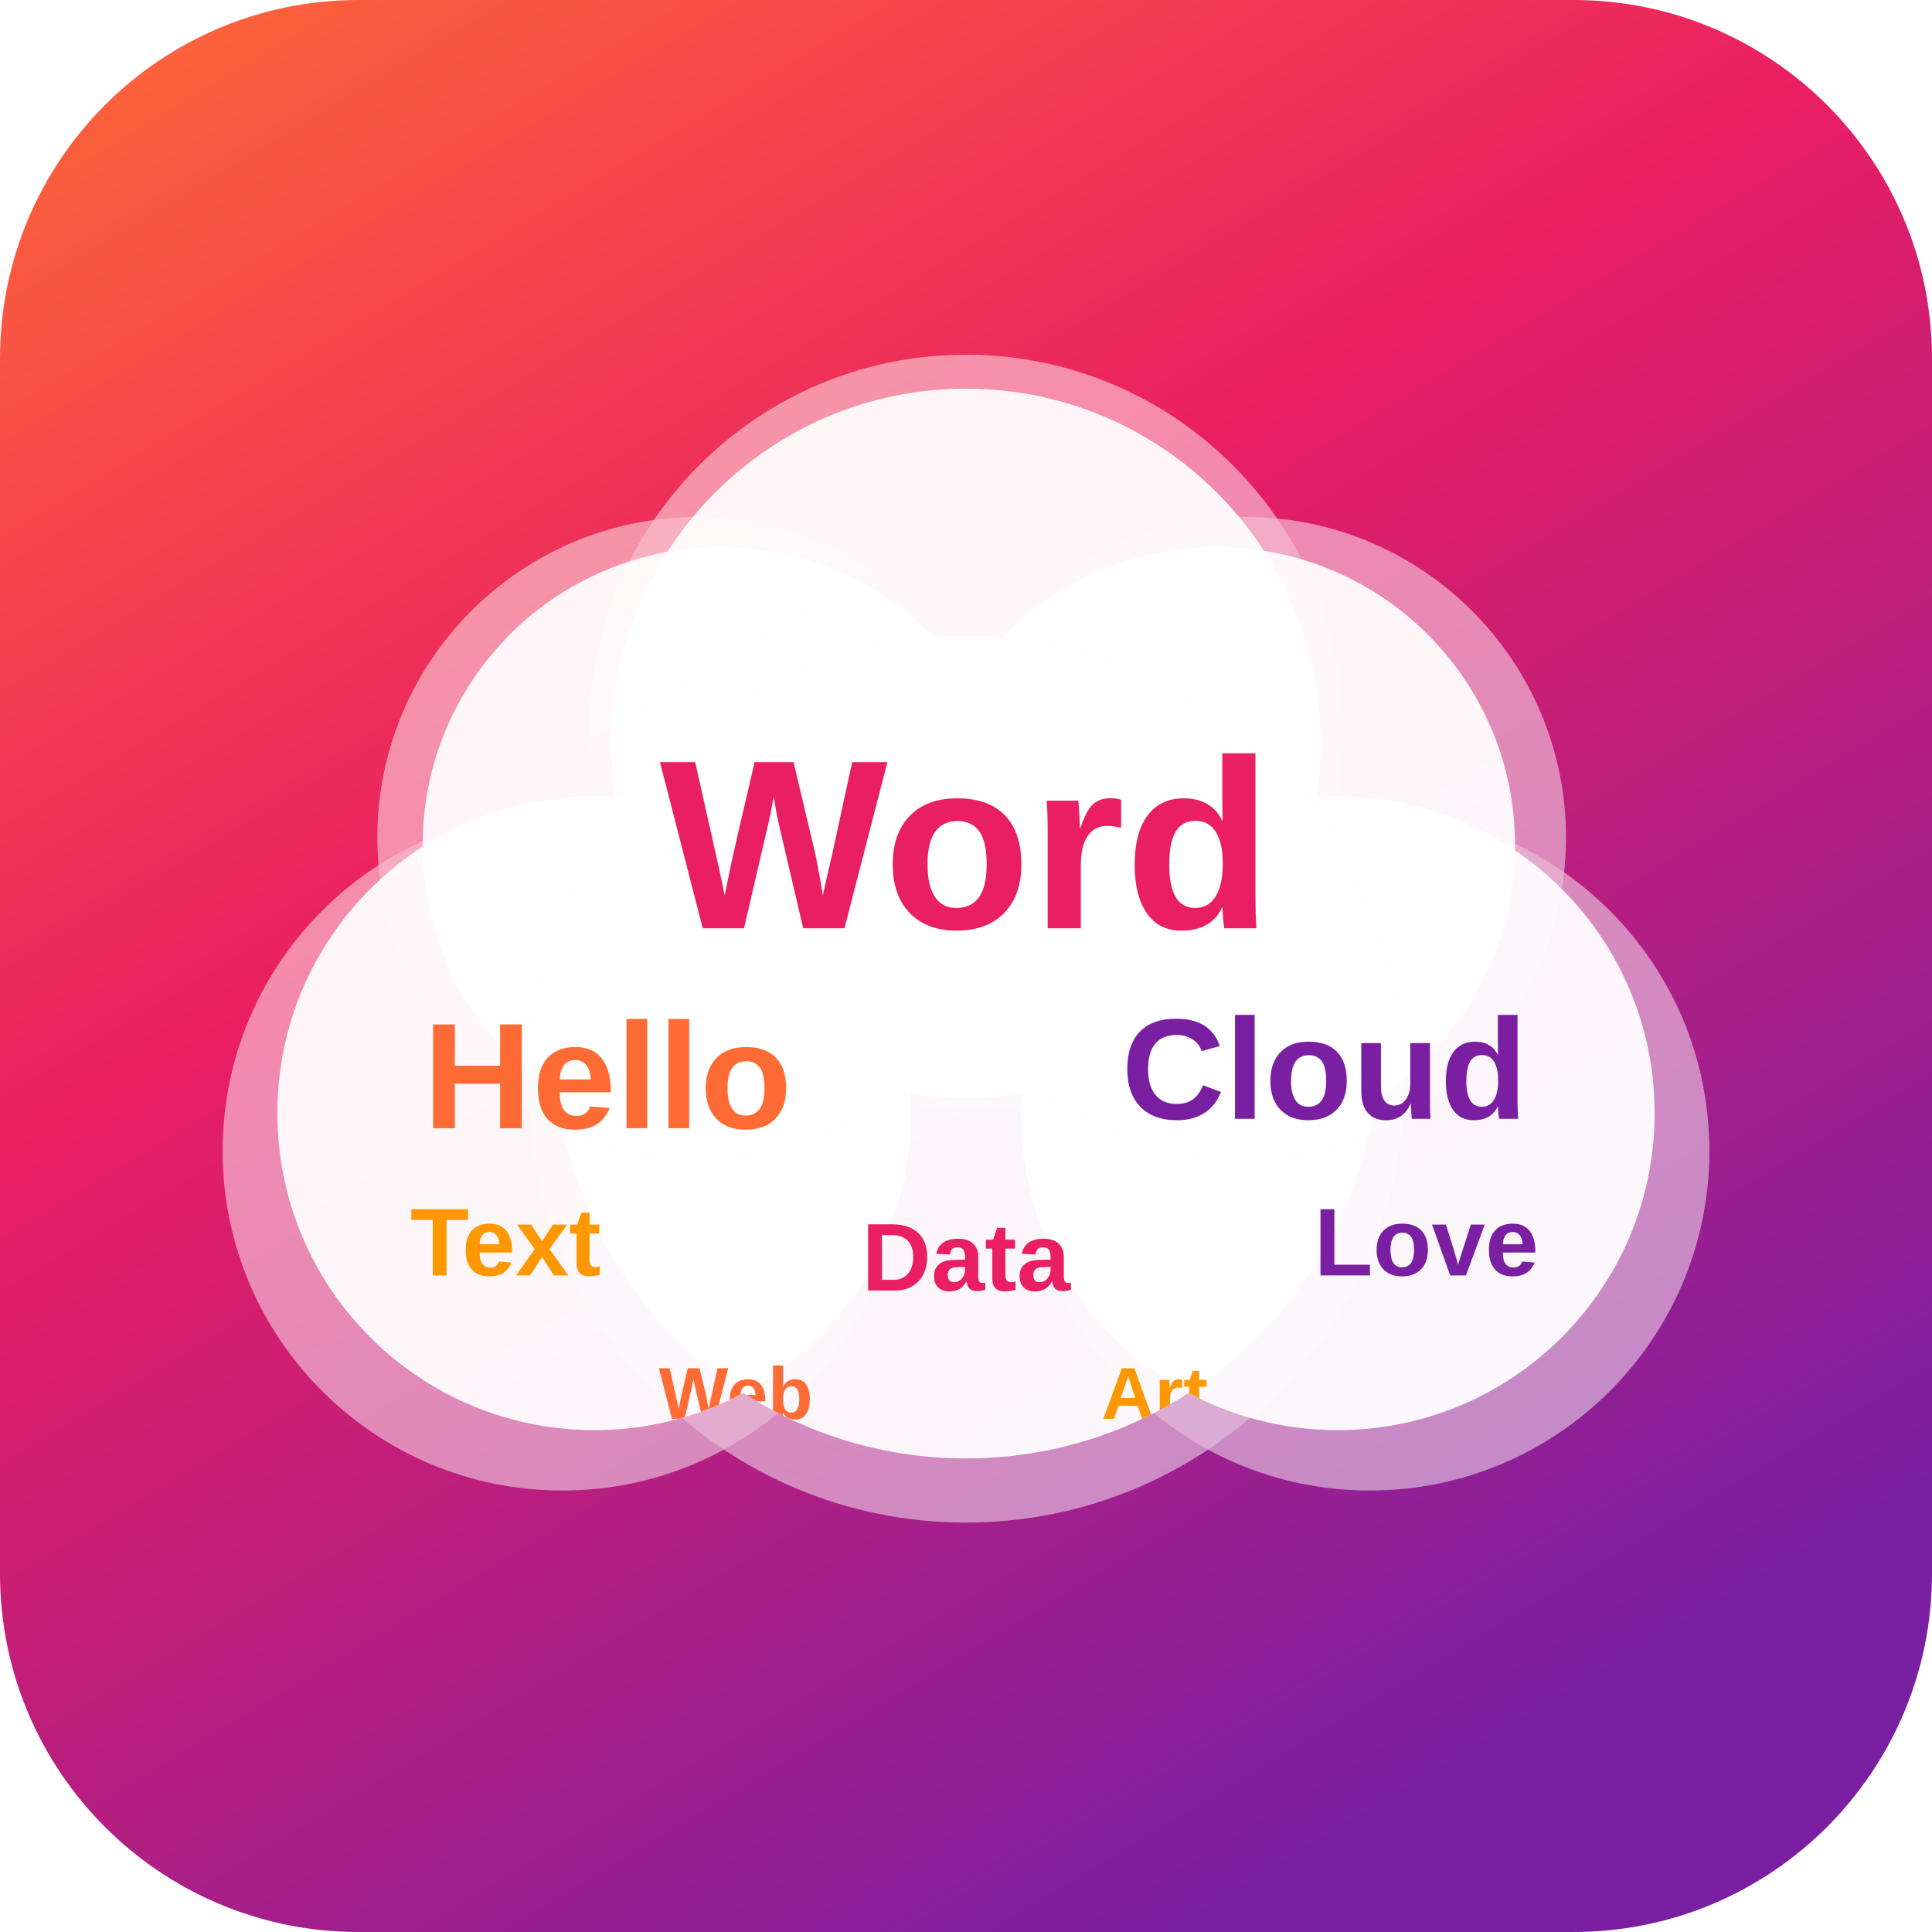
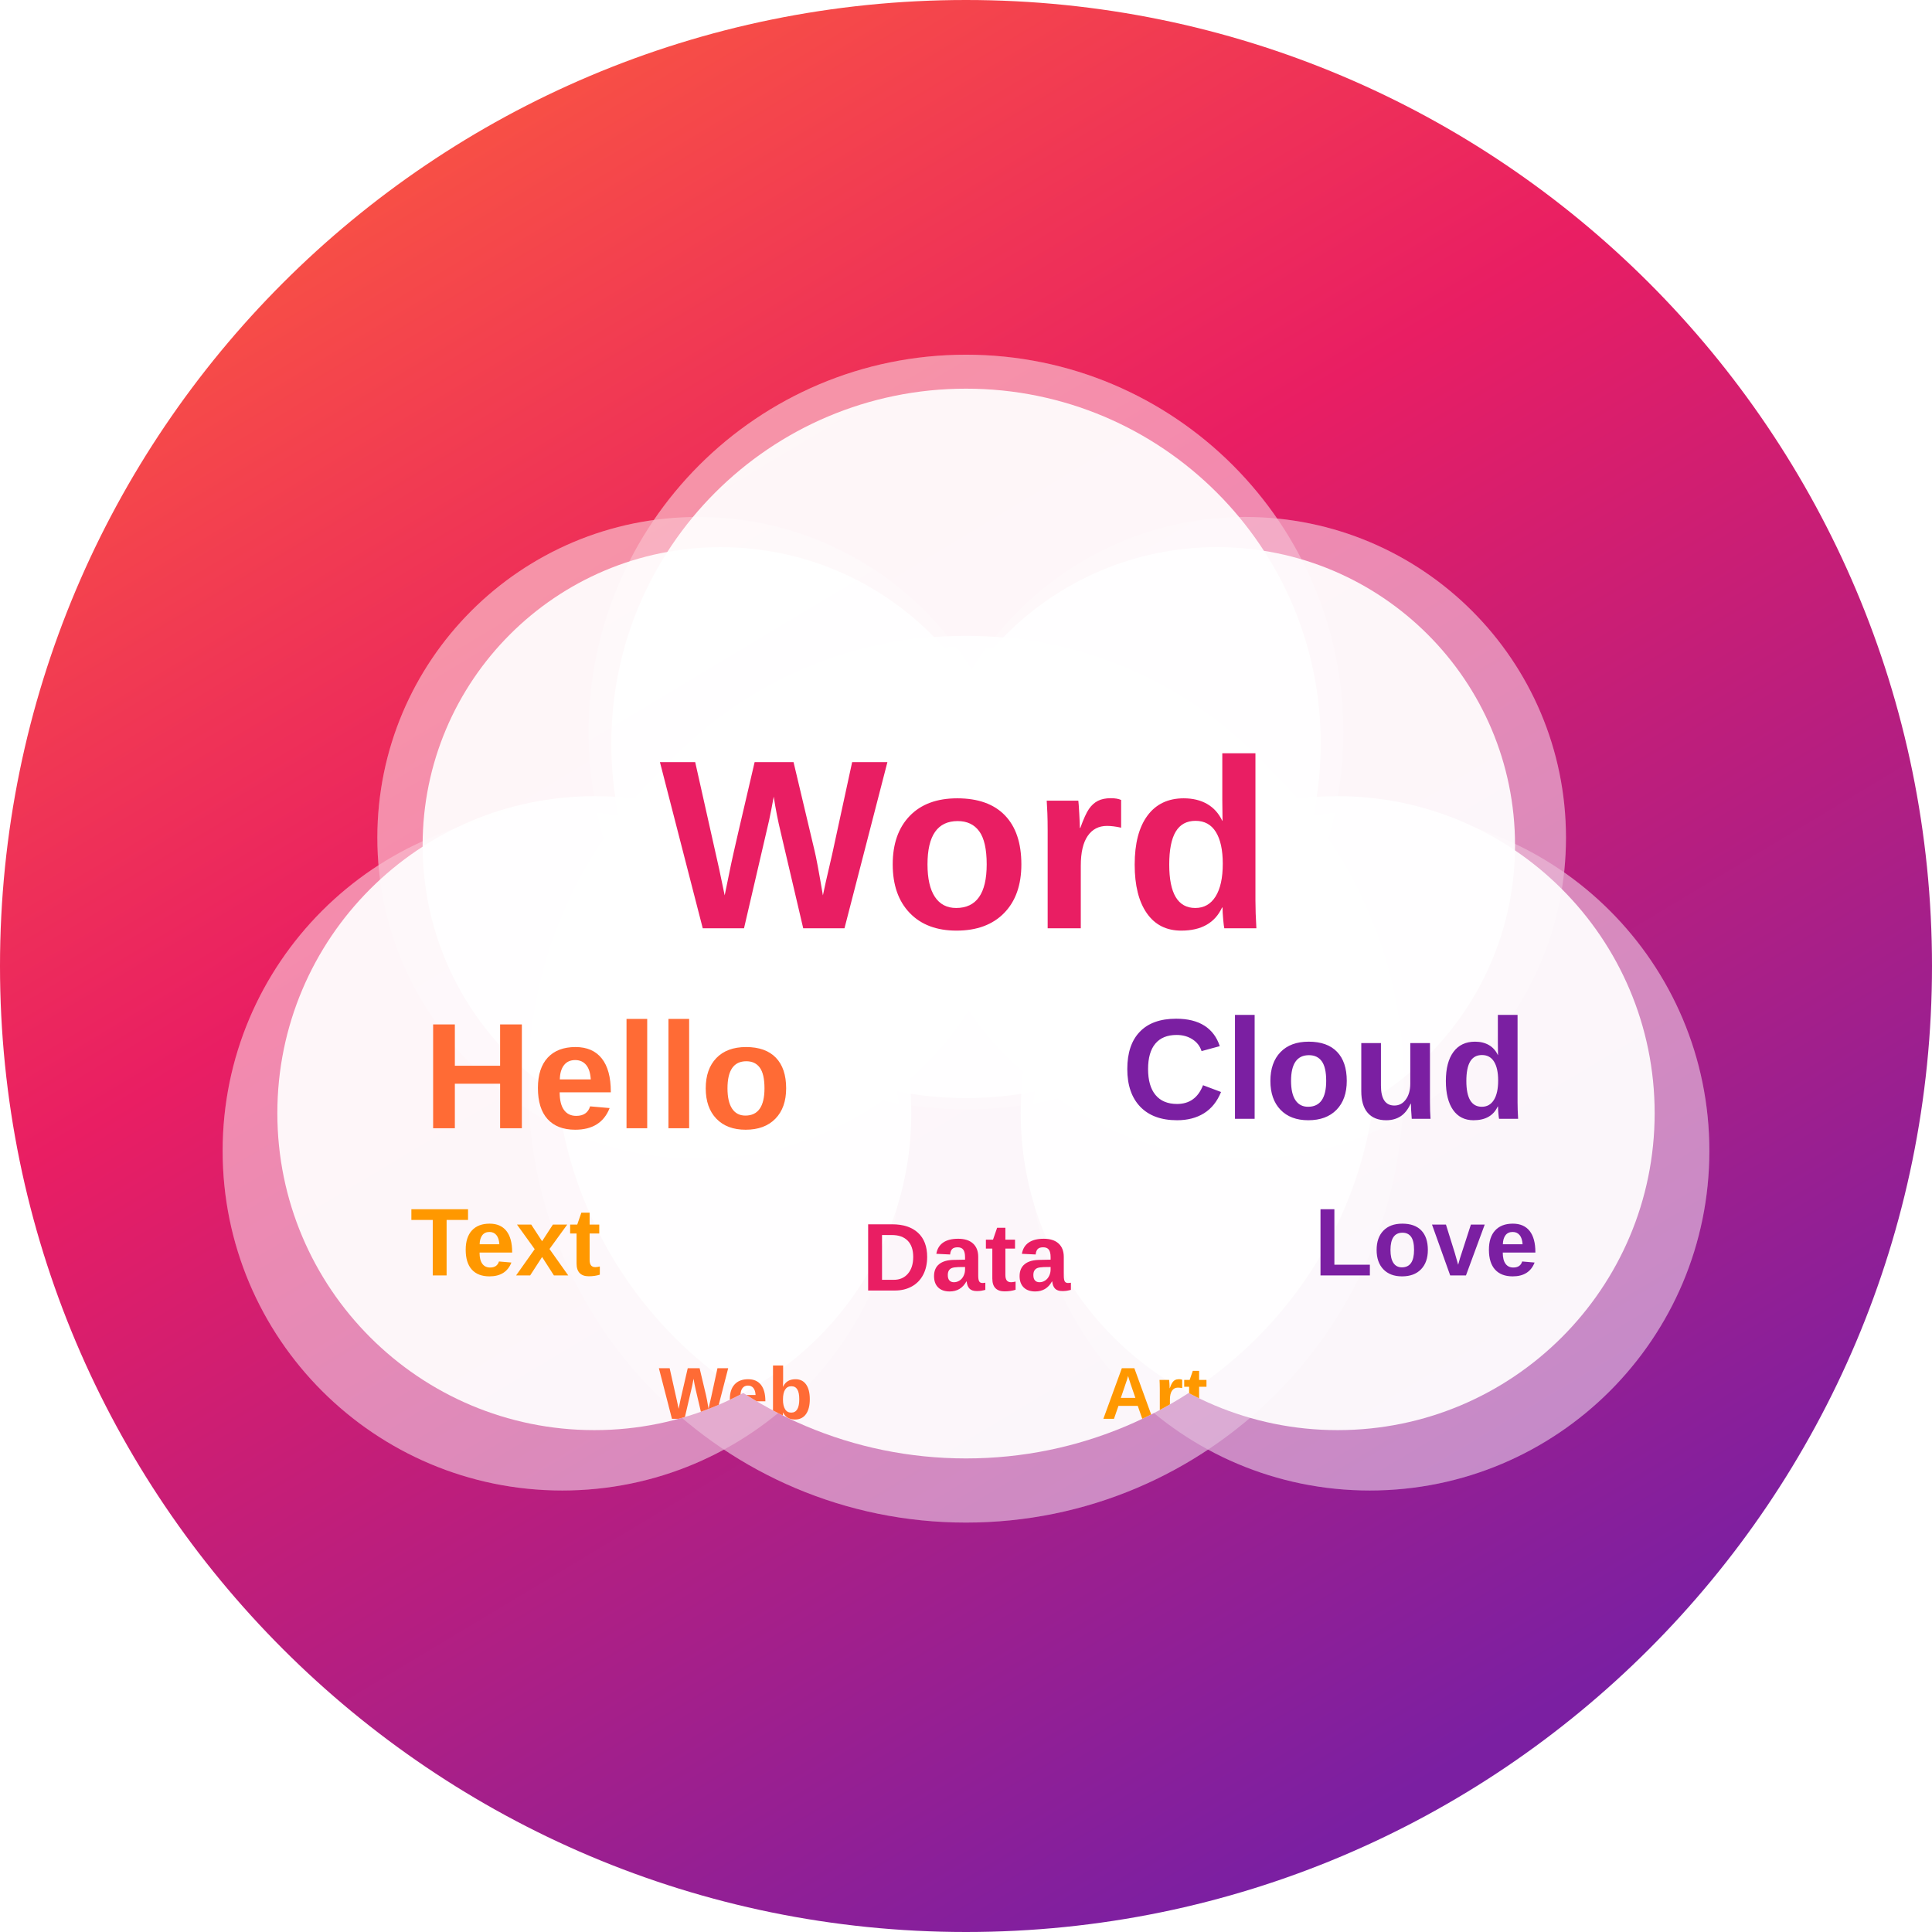
<svg xmlns="http://www.w3.org/2000/svg" viewBox="0 0 1024 1024">
  <defs>
    <linearGradient id="sunsetBg" x1="0" y1="0" x2="0.6" y2="1">
      <stop offset="0%" stop-color="#FF6B35" />
      <stop offset="45%" stop-color="#E91E63" />
      <stop offset="100%" stop-color="#7B1FA2" />
    </linearGradient>
    <clipPath id="cc4a">
      <circle cx="512" cy="575" r="232" />
      <circle cx="298" cy="610" r="180" />
      <circle cx="726" cy="610" r="180" />
      <circle cx="512" cy="388" r="200" />
      <circle cx="370" cy="444" r="170" />
      <circle cx="660" cy="444" r="170" />
    </clipPath>
    <clipPath id="cc4b">
      <circle cx="512" cy="555" r="218" />
      <circle cx="315" cy="590" r="168" />
      <circle cx="709" cy="590" r="168" />
      <circle cx="512" cy="394" r="188" />
      <circle cx="382" cy="448" r="158" />
      <circle cx="645" cy="448" r="158" />
    </clipPath>
  </defs>
-   <rect width="1024" height="1024" rx="190" fill="url(#sunsetBg)" />
+   <circle cx="512" cy="512" r="512" fill="url(#sunsetBg)" />
  <g fill="rgba(255,255,255,0.28)" clip-path="url(#cc4a)">
    <rect x="0" y="0" width="1024" height="1024" />
  </g>
  <g fill="rgba(255,255,255,0.28)">
    <circle cx="512" cy="575" r="232" />
    <circle cx="298" cy="610" r="180" />
    <circle cx="726" cy="610" r="180" />
    <circle cx="512" cy="388" r="200" />
    <circle cx="370" cy="444" r="170" />
    <circle cx="660" cy="444" r="170" />
  </g>
  <g fill="rgba(255,255,255,0.92)">
    <circle cx="512" cy="555" r="218" />
    <circle cx="315" cy="590" r="168" />
    <circle cx="709" cy="590" r="168" />
    <circle cx="512" cy="394" r="188" />
    <circle cx="382" cy="448" r="158" />
    <circle cx="645" cy="448" r="158" />
  </g>
  <g clip-path="url(#cc4b)" font-family="Arial Black, Arial" font-weight="900" text-anchor="middle">
    <text x="512" y="492" font-size="128" fill="#E91E63">Word</text>
    <text x="322" y="598" font-size="80" fill="#FF6B35">Hello</text>
    <text x="702" y="593" font-size="76" fill="#7B1FA2">Cloud</text>
    <text x="268" y="676" font-size="51" fill="#FF9800">Text</text>
    <text x="512" y="684" font-size="51" fill="#E91E63">Data</text>
    <text x="756" y="676" font-size="51" fill="#7B1FA2">Love</text>
    <text x="390" y="752" font-size="39" fill="#FF6B35">Web</text>
    <text x="612" y="752" font-size="39" fill="#FF9800">Art</text>
  </g>
</svg>
